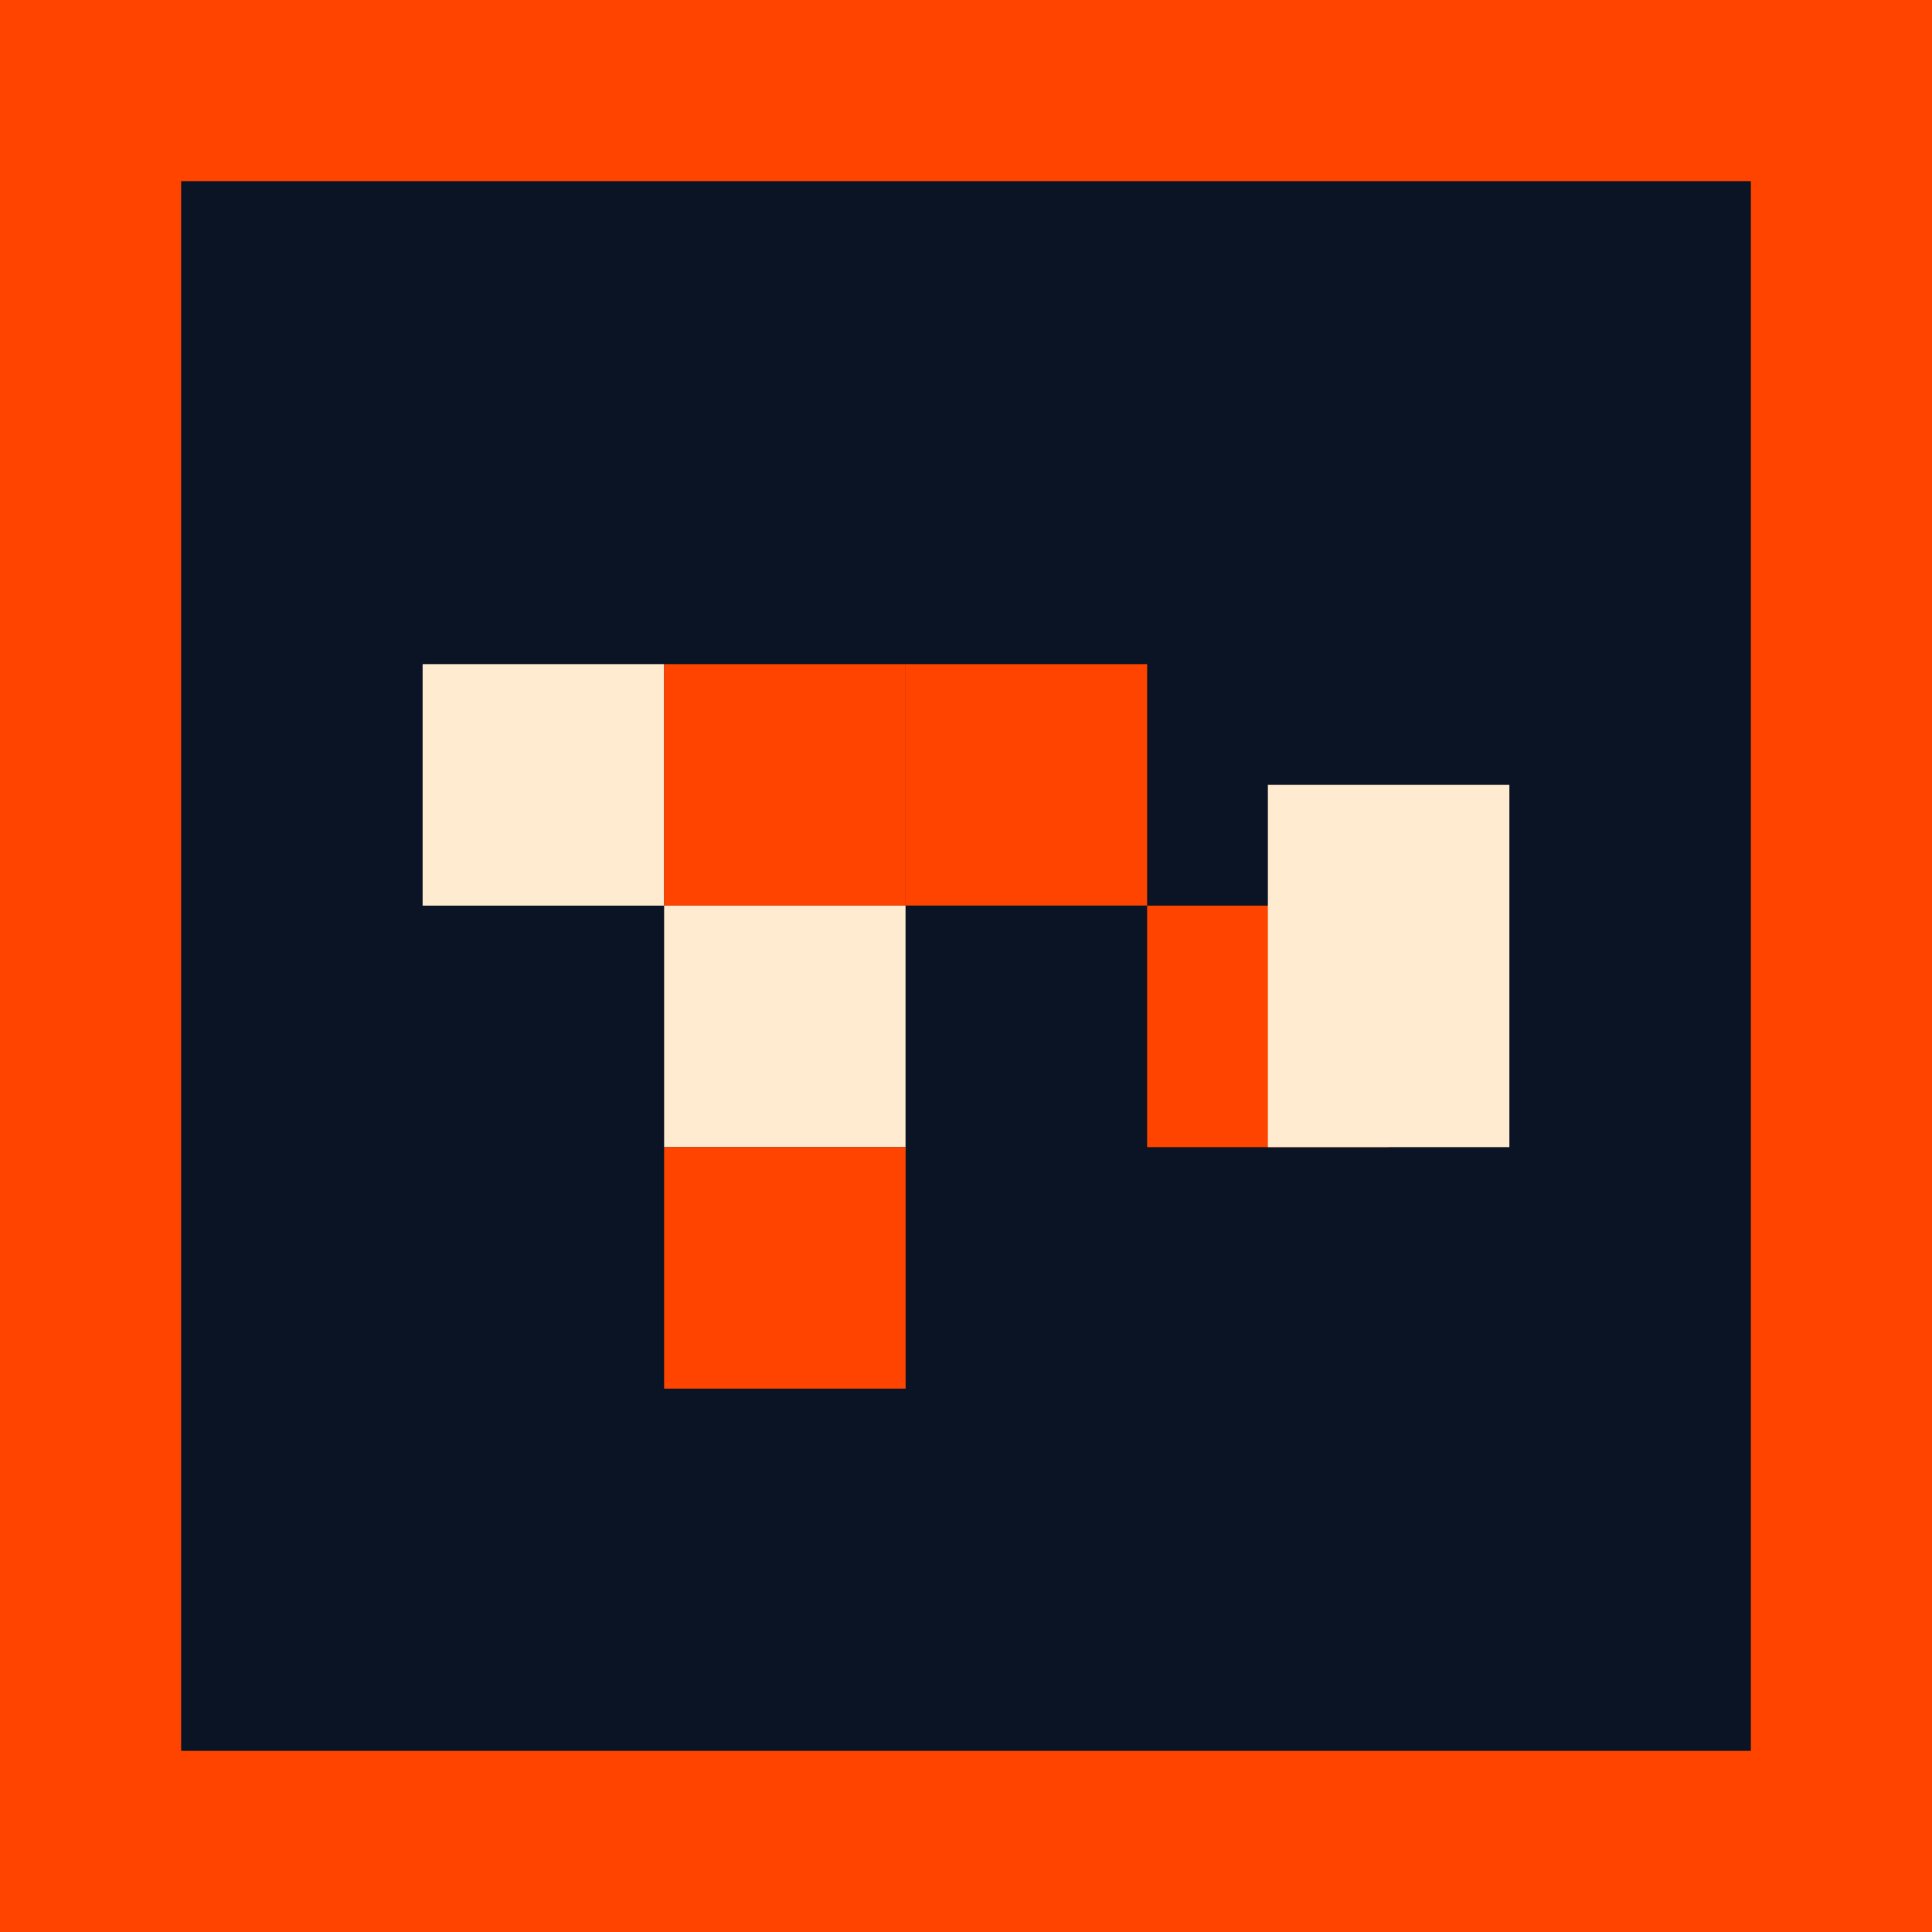
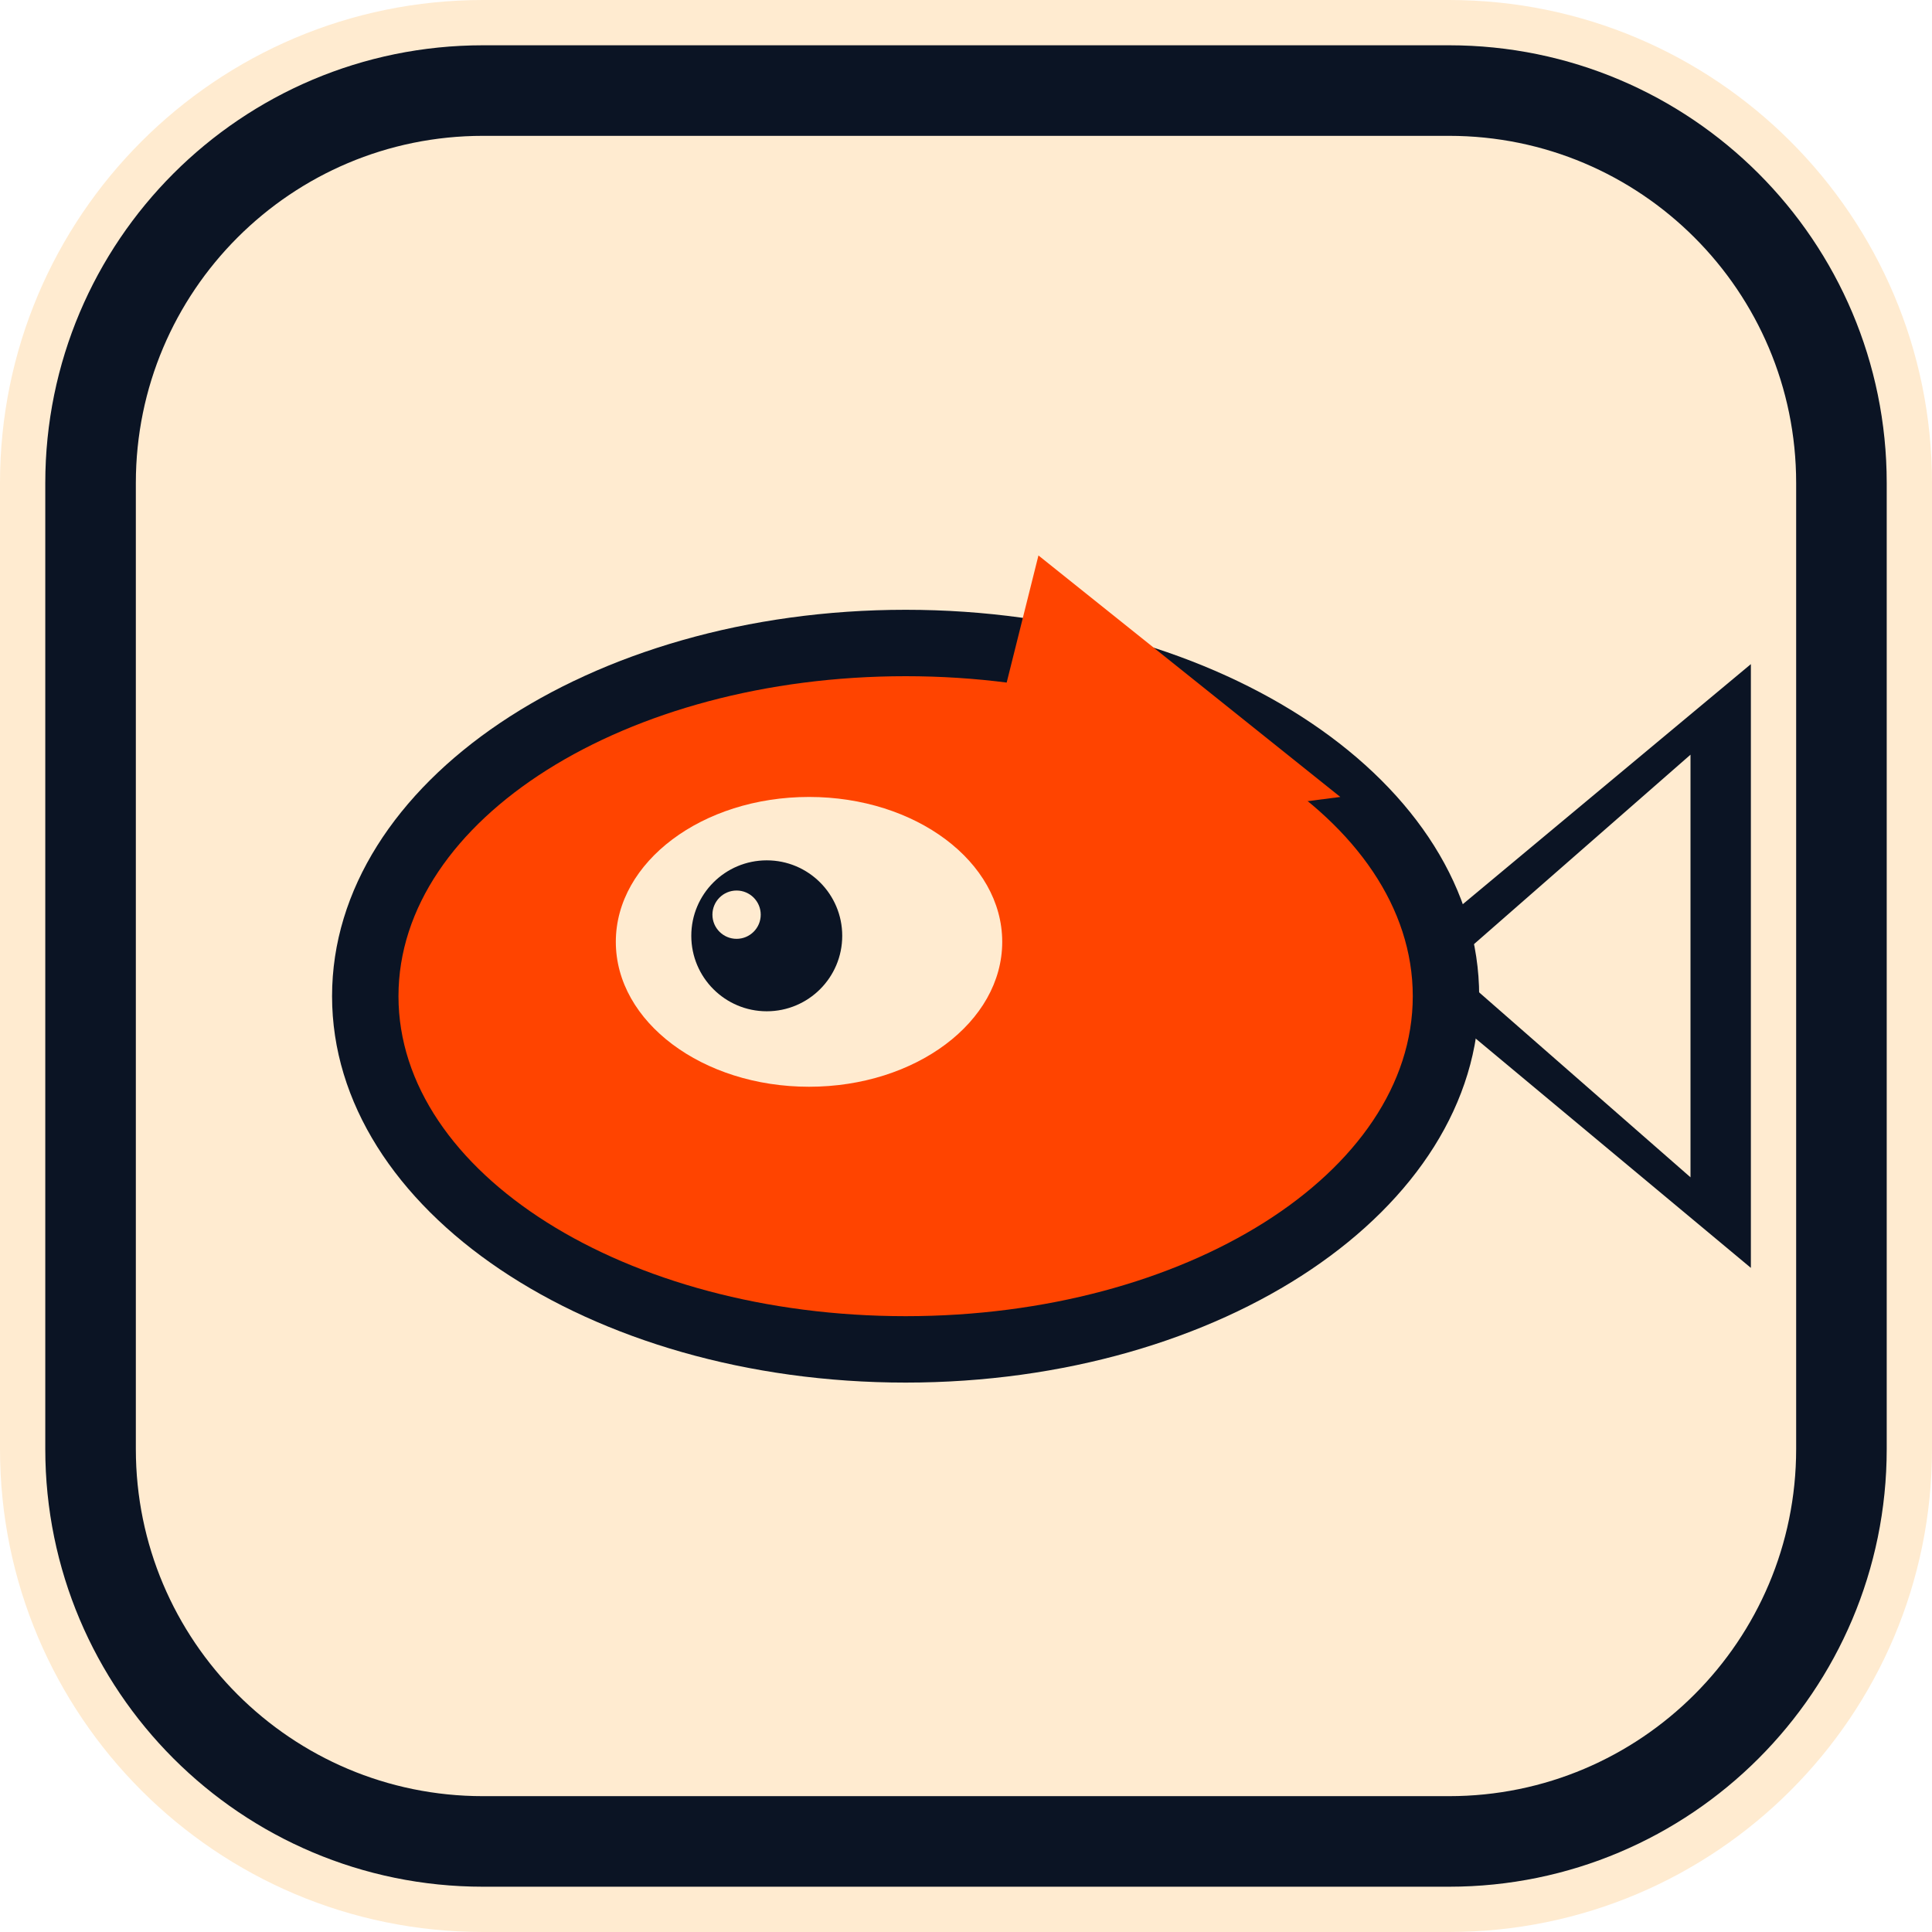
<svg xmlns="http://www.w3.org/2000/svg" viewBox="0 0 32 32">
-   <rect width="32" height="32" fill="#FF4400" />
-   <rect x="3" y="3" width="26" height="26" fill="#0B1424" />
-   <rect x="7" y="11" width="4" height="4" fill="#FFEBD0" />
-   <rect x="11" y="11" width="4" height="4" fill="#FF4400" />
-   <rect x="15" y="11" width="4" height="4" fill="#FF4400" />
-   <rect x="11" y="15" width="4" height="4" fill="#FFEBD0" />
-   <rect x="15" y="15" width="4" height="4" fill="#0B1424" />
-   <rect x="19" y="15" width="4" height="4" fill="#FF4400" />
-   <rect x="11" y="19" width="4" height="4" fill="#FF4400" />
-   <rect x="21" y="13" width="4" height="6" fill="#FFEBD0" />
+   <rect width="32" height="32" rx="8" fill="#FFEBD0" />
+   <rect x="1.5" y="1.5" width="29" height="29" rx="6.5" fill="none" stroke="#0B1424" stroke-width="1.5" />
+   <polygon points="23,16 29,11 29,21" fill="#0B1424" />
+   <polygon points="24,16 28,12.5 28,19.5" fill="#FFEBD0" />
+   <ellipse cx="15" cy="16.5" rx="9.5" ry="6.4" fill="#0B1424" />
+   <ellipse cx="15" cy="16.5" rx="8.4" ry="5.3" fill="#FF4400" />
+   <ellipse cx="13.4" cy="15.6" rx="3.2" ry="2.4" fill="#FFEBD0" />
+   <circle cx="12.7" cy="15.5" r="1.25" fill="#0B1424" />
+   <circle cx="12.2" cy="15.15" r="0.4" fill="#FFEBD0" />
+   <polygon points="17.2,9.2 22.2,13.2 16,14" fill="#FF4400" />
</svg>
